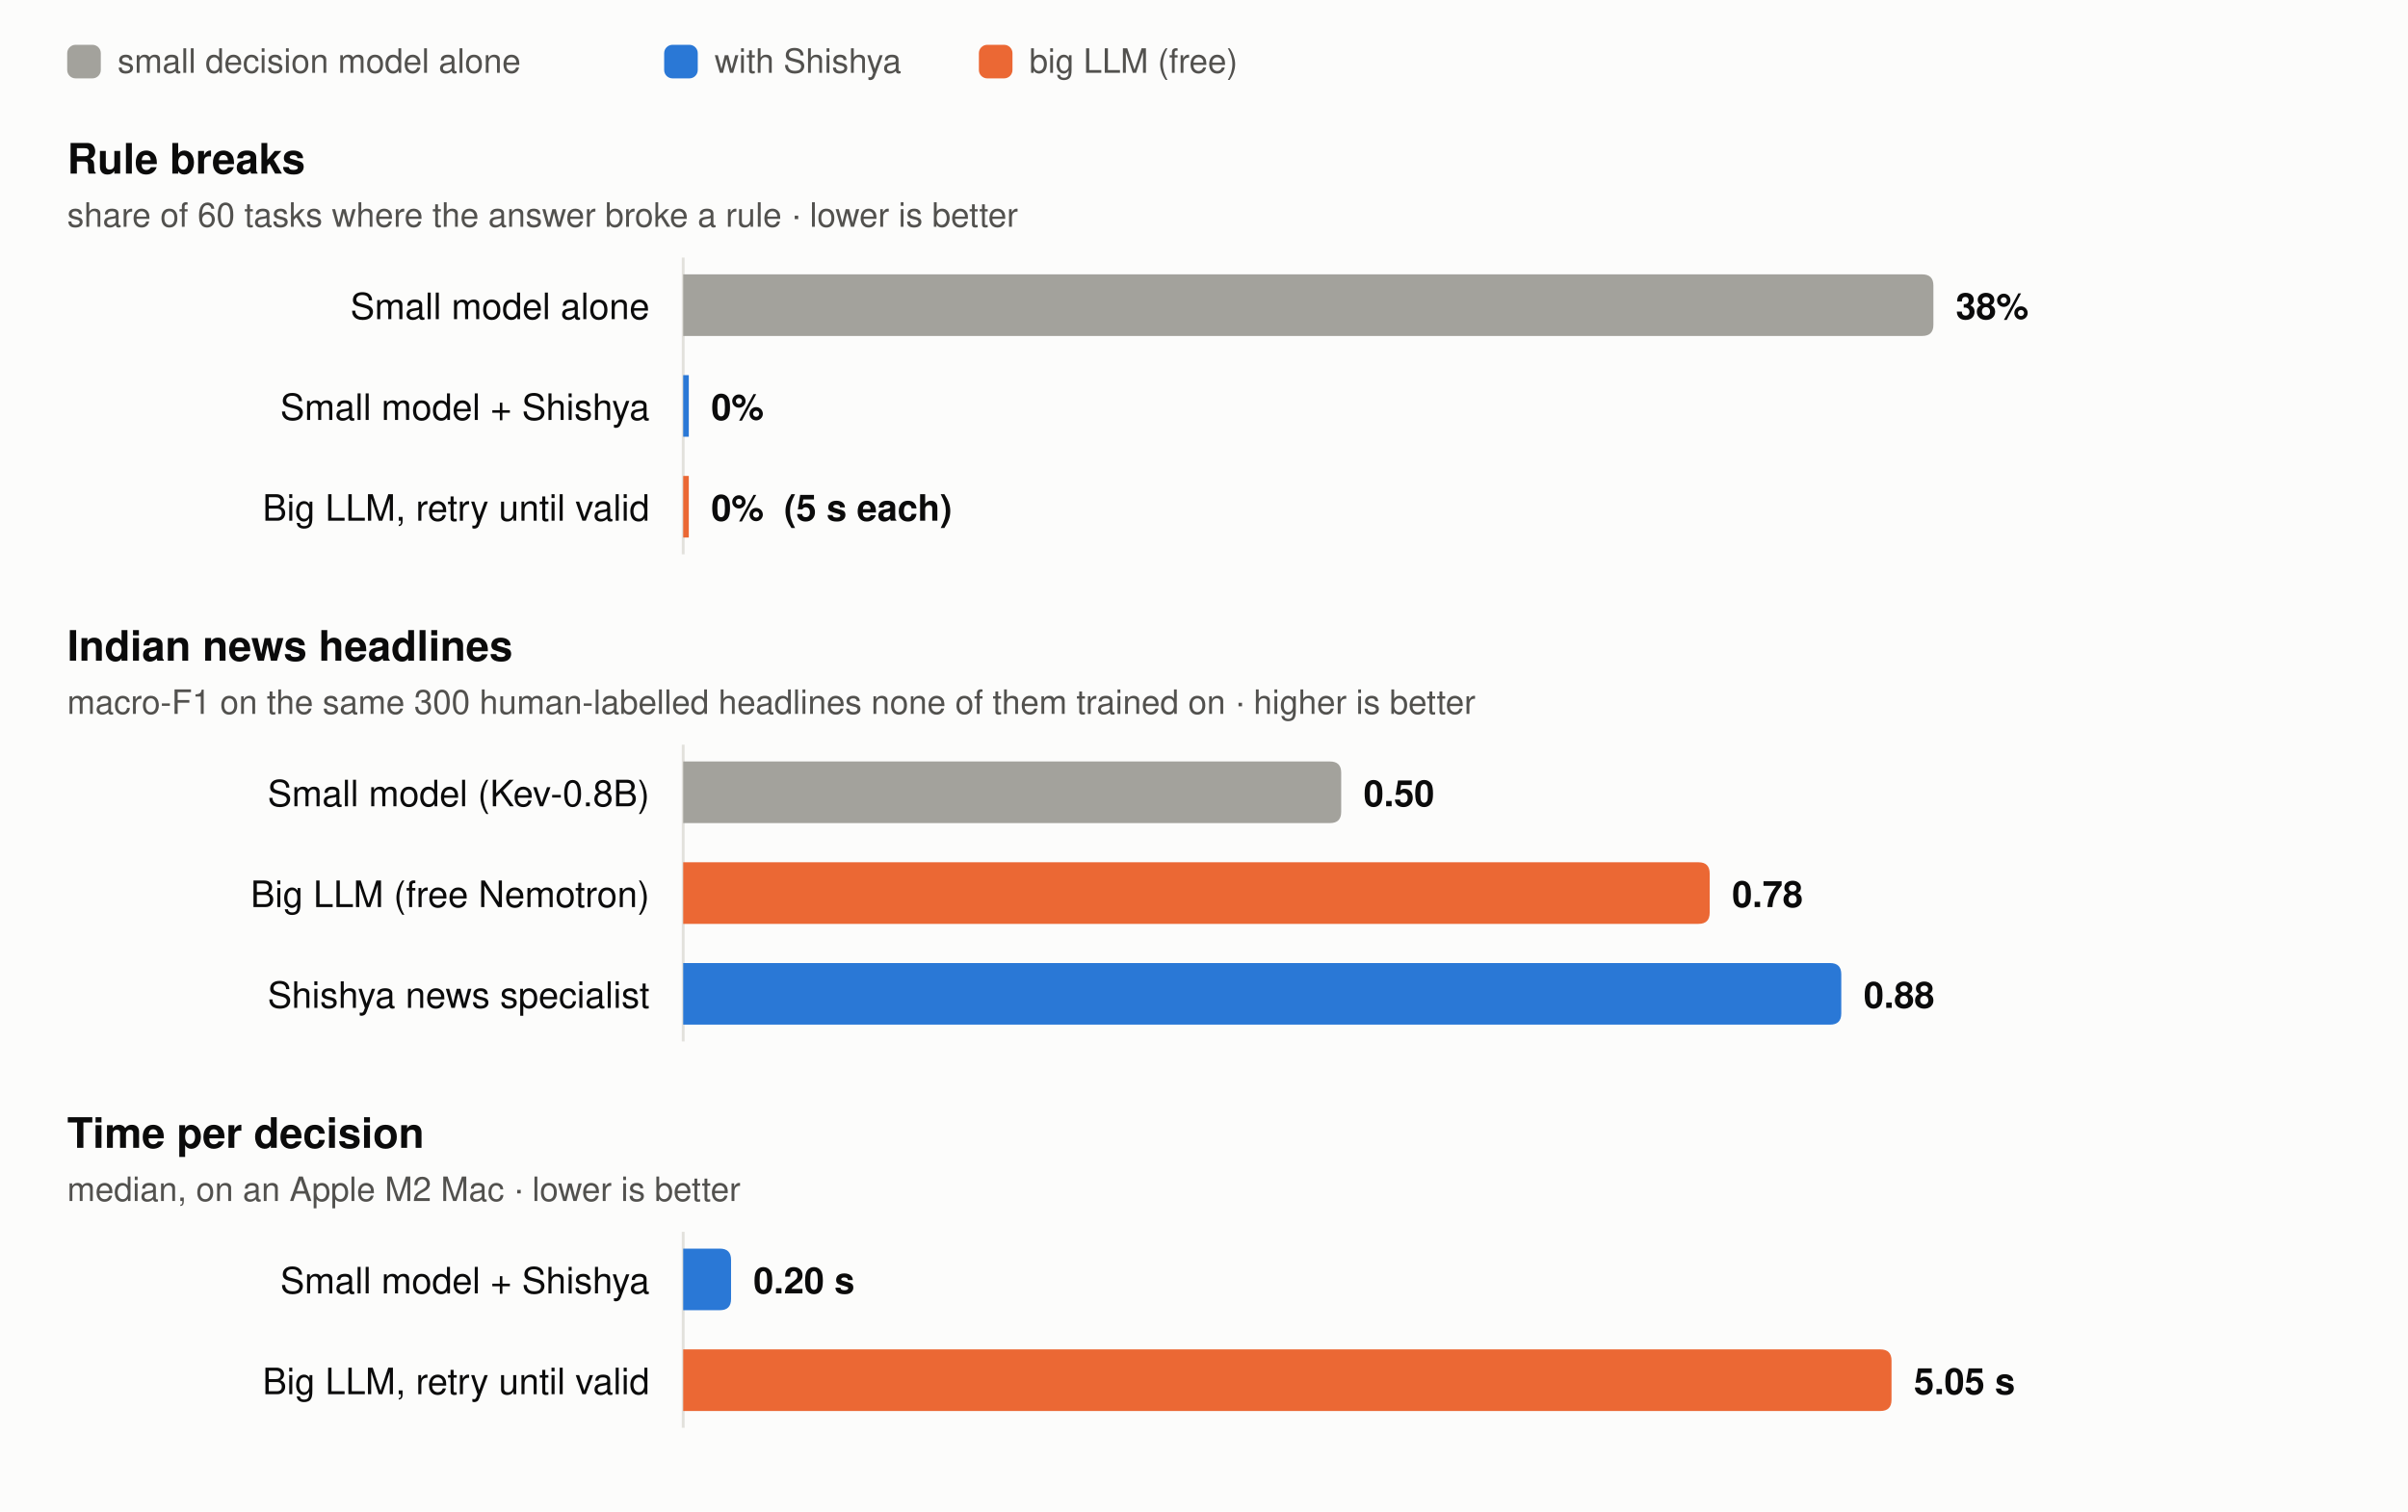
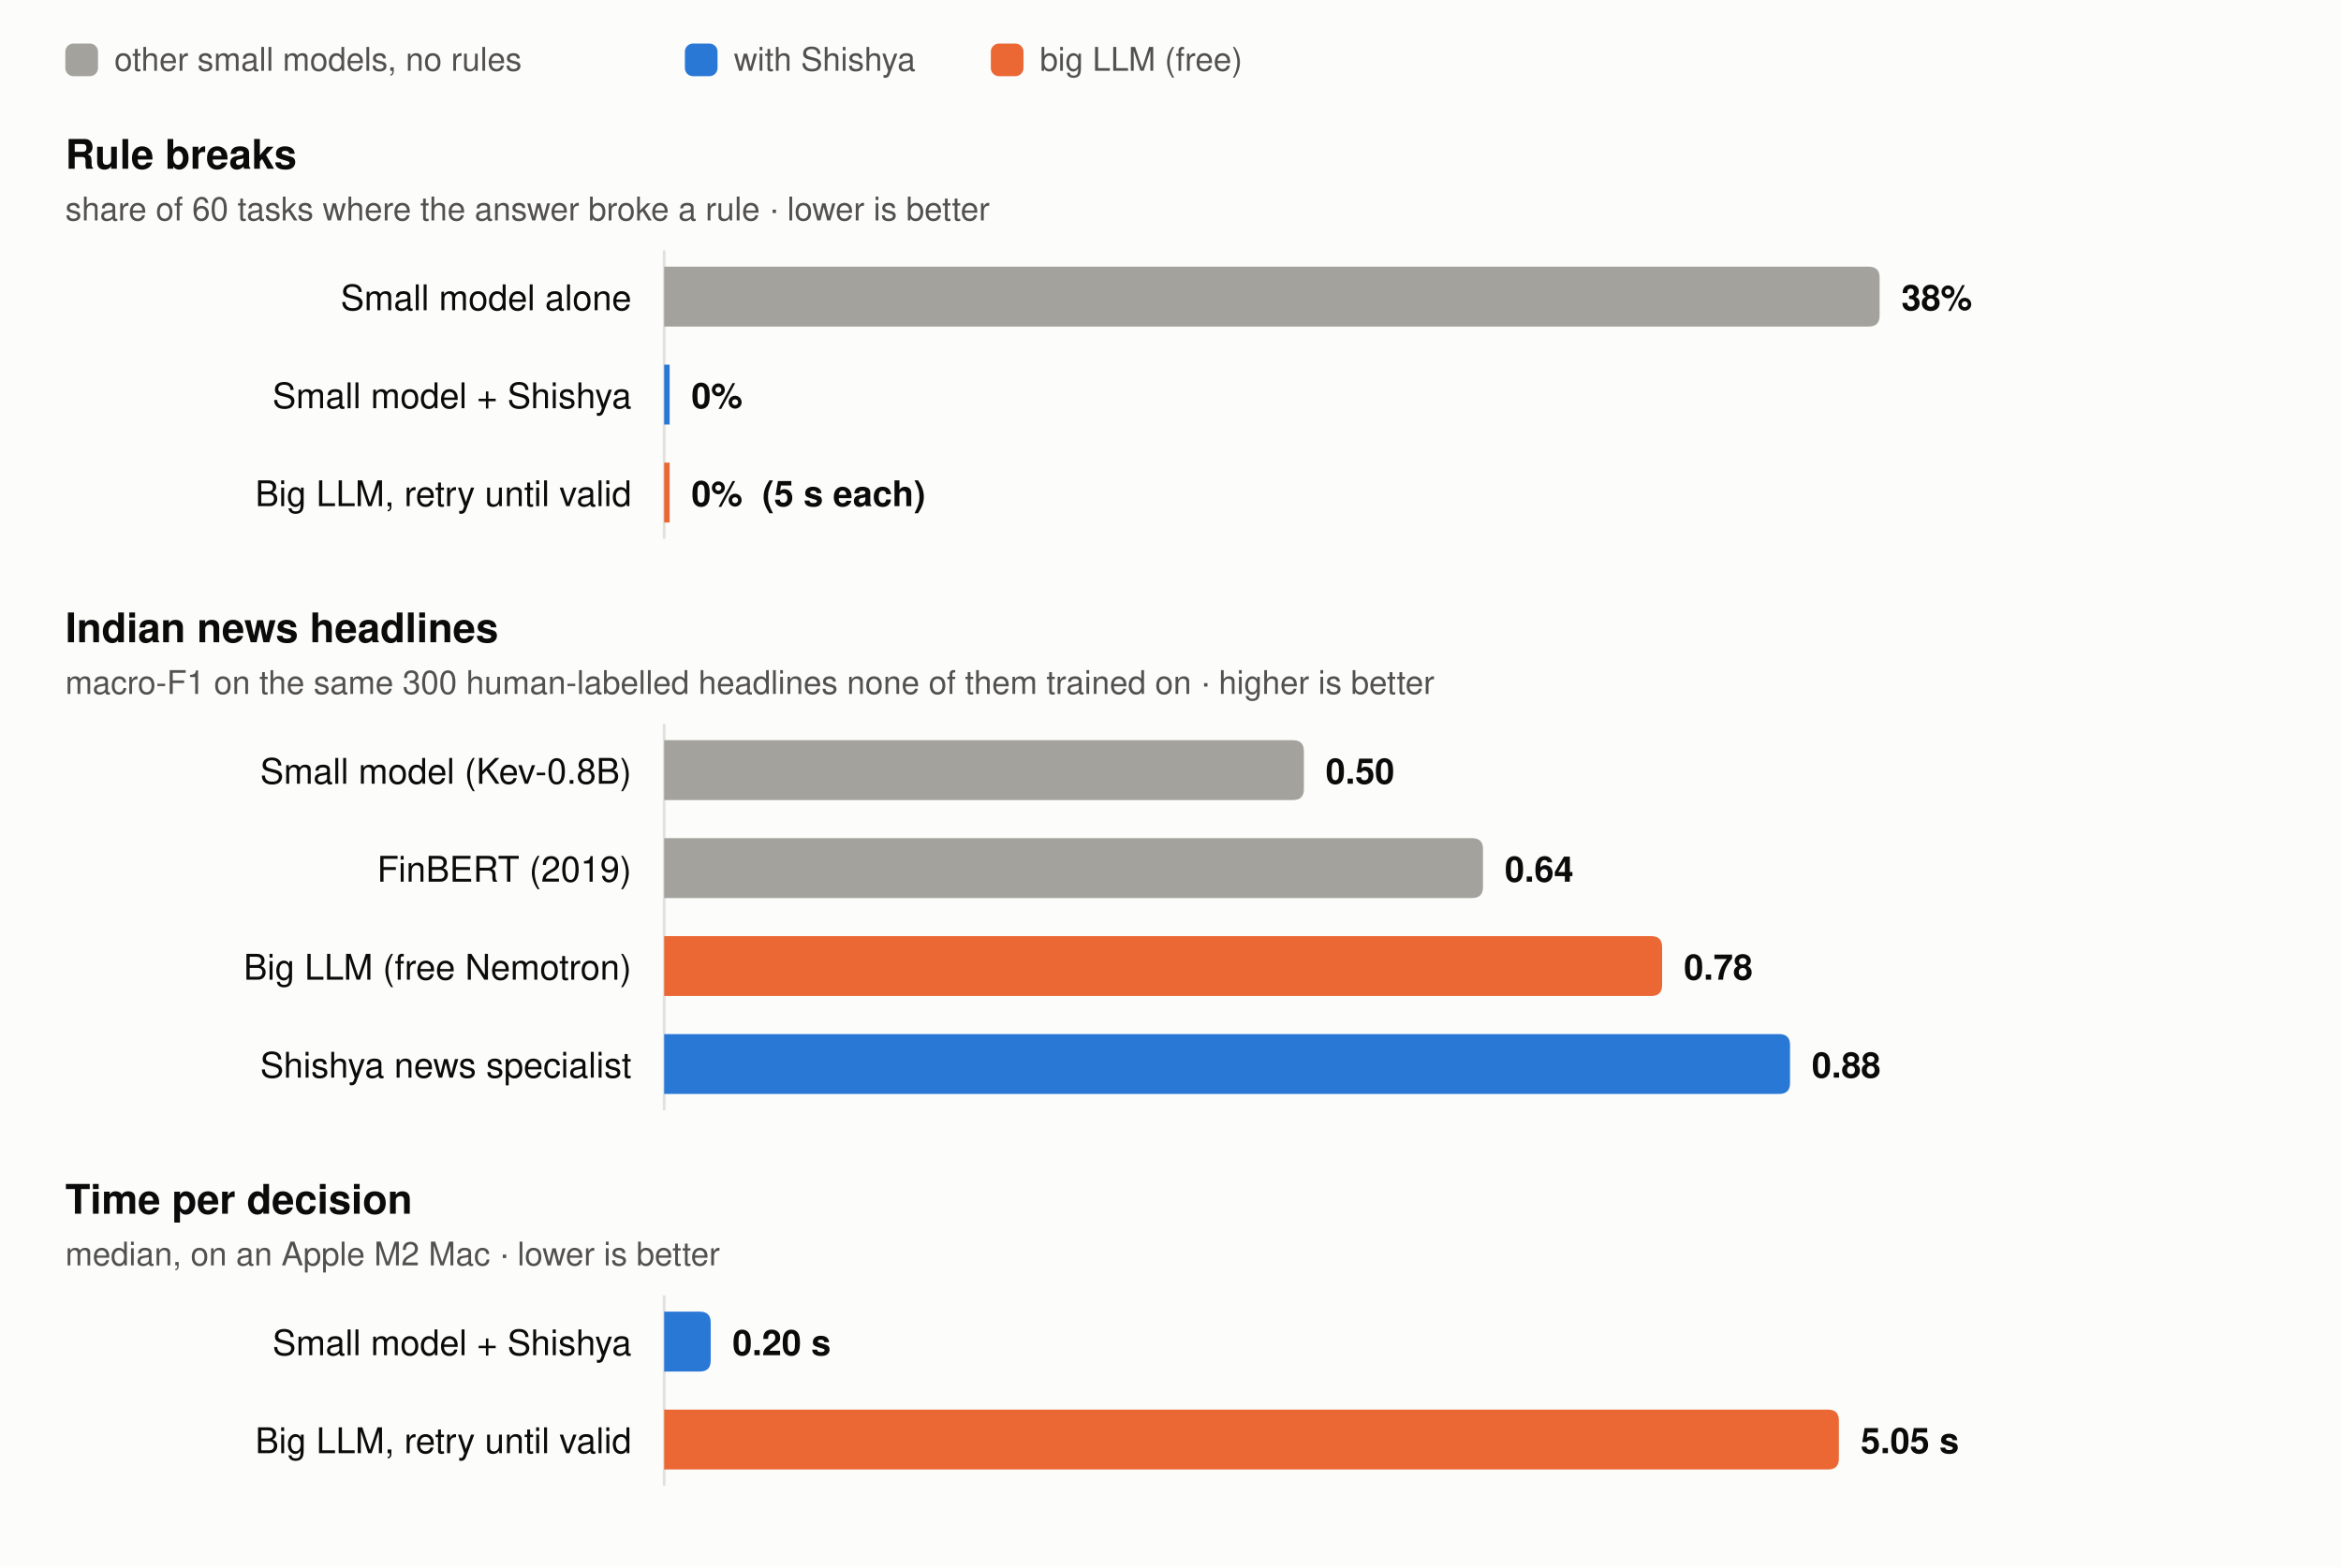
- <svg xmlns="http://www.w3.org/2000/svg" width="860" height="540" viewBox="0 0 860 540" role="img" aria-label="Shishya results: rule breaks 38% to 0%; Indian news macro-F1 0.88 vs 0.78 and 0.50; 0.20 s vs 5.05 s per decision">
+ <svg xmlns="http://www.w3.org/2000/svg" width="860" height="576" viewBox="0 0 860 576" role="img" aria-label="Shishya results: rule breaks 38% to 0%; Indian news macro-F1 0.88 vs 0.78, 0.64 (FinBERT) and 0.50; 0.20 s vs 5.05 s per decision">
  <rect width="860" height="100%" fill="#fcfcfb" />
  <rect x="24" y="16" width="12" height="12" rx="3" fill="#a3a29c" />
-   <text x="42" y="26" fill="#52514e" font-size="12" font-weight="400" text-anchor="start" font-family="-apple-system, BlinkMacSystemFont, 'Segoe UI', Helvetica, Arial, sans-serif" xml:space="preserve">small decision model alone</text>
-   <rect x="237.2" y="16" width="12" height="12" rx="3" fill="#2a78d6" />
-   <text x="255.2" y="26" fill="#52514e" font-size="12" font-weight="400" text-anchor="start" font-family="-apple-system, BlinkMacSystemFont, 'Segoe UI', Helvetica, Arial, sans-serif" xml:space="preserve">with Shishya</text>
-   <rect x="349.6" y="16" width="12" height="12" rx="3" fill="#eb6834" />
-   <text x="367.6" y="26" fill="#52514e" font-size="12" font-weight="400" text-anchor="start" font-family="-apple-system, BlinkMacSystemFont, 'Segoe UI', Helvetica, Arial, sans-serif" xml:space="preserve">big LLM (free)</text>
+   <text x="42" y="26" fill="#52514e" font-size="12" font-weight="400" text-anchor="start" font-family="-apple-system, BlinkMacSystemFont, 'Segoe UI', Helvetica, Arial, sans-serif" xml:space="preserve">other small models, no rules</text>
+   <rect x="251.6" y="16" width="12" height="12" rx="3" fill="#2a78d6" />
+   <text x="269.6" y="26" fill="#52514e" font-size="12" font-weight="400" text-anchor="start" font-family="-apple-system, BlinkMacSystemFont, 'Segoe UI', Helvetica, Arial, sans-serif" xml:space="preserve">with Shishya</text>
+   <rect x="364.0" y="16" width="12" height="12" rx="3" fill="#eb6834" />
+   <text x="382.0" y="26" fill="#52514e" font-size="12" font-weight="400" text-anchor="start" font-family="-apple-system, BlinkMacSystemFont, 'Segoe UI', Helvetica, Arial, sans-serif" xml:space="preserve">big LLM (free)</text>
  <text x="24" y="62" fill="#0b0b0b" font-size="15" font-weight="600" text-anchor="start" font-family="-apple-system, BlinkMacSystemFont, 'Segoe UI', Helvetica, Arial, sans-serif" xml:space="preserve">Rule breaks</text>
  <text x="24" y="81" fill="#52514e" font-size="12" font-weight="400" text-anchor="start" font-family="-apple-system, BlinkMacSystemFont, 'Segoe UI', Helvetica, Arial, sans-serif" xml:space="preserve">share of 60 tasks where the answer broke a rule · lower is better</text>
  <line x1="244" y1="92" x2="244" y2="198" stroke="#e2e1dc" stroke-width="1" />
  <text x="232" y="114" fill="#0b0b0b" font-size="13" font-weight="400" text-anchor="end" font-family="-apple-system, BlinkMacSystemFont, 'Segoe UI', Helvetica, Arial, sans-serif" xml:space="preserve">Small model alone</text>
  <path d="M244,98 H686.5 Q690.5,98 690.5,102 V116 Q690.5,120 686.5,120 H244 Z" fill="#a3a29c" />
  <text x="698.5" y="114" fill="#0b0b0b" font-size="13" font-weight="600" text-anchor="start" font-family="-apple-system, BlinkMacSystemFont, 'Segoe UI', Helvetica, Arial, sans-serif" xml:space="preserve">38%</text>
  <text x="232" y="150" fill="#0b0b0b" font-size="13" font-weight="400" text-anchor="end" font-family="-apple-system, BlinkMacSystemFont, 'Segoe UI', Helvetica, Arial, sans-serif" xml:space="preserve">Small model + Shishya</text>
  <rect x="244" y="134" width="2" height="22" fill="#2a78d6" />
  <text x="254" y="150" fill="#0b0b0b" font-size="13" font-weight="600" text-anchor="start" font-family="-apple-system, BlinkMacSystemFont, 'Segoe UI', Helvetica, Arial, sans-serif" xml:space="preserve">0%</text>
  <text x="232" y="186" fill="#0b0b0b" font-size="13" font-weight="400" text-anchor="end" font-family="-apple-system, BlinkMacSystemFont, 'Segoe UI', Helvetica, Arial, sans-serif" xml:space="preserve">Big LLM, retry until valid</text>
  <rect x="244" y="170" width="2" height="22" fill="#eb6834" />
  <text x="254" y="186" fill="#0b0b0b" font-size="13" font-weight="600" text-anchor="start" font-family="-apple-system, BlinkMacSystemFont, 'Segoe UI', Helvetica, Arial, sans-serif" xml:space="preserve">0%  (5 s each)</text>
  <text x="24" y="236" fill="#0b0b0b" font-size="15" font-weight="600" text-anchor="start" font-family="-apple-system, BlinkMacSystemFont, 'Segoe UI', Helvetica, Arial, sans-serif" xml:space="preserve">Indian news headlines</text>
  <text x="24" y="255" fill="#52514e" font-size="12" font-weight="400" text-anchor="start" font-family="-apple-system, BlinkMacSystemFont, 'Segoe UI', Helvetica, Arial, sans-serif" xml:space="preserve">macro-F1 on the same 300 human-labelled headlines none of them trained on · higher is better</text>
-   <line x1="244" y1="266" x2="244" y2="372" stroke="#e2e1dc" stroke-width="1" />
+   <line x1="244" y1="266" x2="244" y2="408" stroke="#e2e1dc" stroke-width="1" />
  <text x="232" y="288" fill="#0b0b0b" font-size="13" font-weight="400" text-anchor="end" font-family="-apple-system, BlinkMacSystemFont, 'Segoe UI', Helvetica, Arial, sans-serif" xml:space="preserve">Small model (Kev-0.8B)</text>
  <path d="M244,272 H475.0 Q479.0,272 479.0,276 V290 Q479.0,294 475.0,294 H244 Z" fill="#a3a29c" />
  <text x="487.0" y="288" fill="#0b0b0b" font-size="13" font-weight="600" text-anchor="start" font-family="-apple-system, BlinkMacSystemFont, 'Segoe UI', Helvetica, Arial, sans-serif" xml:space="preserve">0.50</text>
-   <text x="232" y="324" fill="#0b0b0b" font-size="13" font-weight="400" text-anchor="end" font-family="-apple-system, BlinkMacSystemFont, 'Segoe UI', Helvetica, Arial, sans-serif" xml:space="preserve">Big LLM (free Nemotron)</text>
-   <path d="M244,308 H606.6 Q610.6,308 610.6,312 V326 Q610.6,330 606.6,330 H244 Z" fill="#eb6834" />
-   <text x="618.6" y="324" fill="#0b0b0b" font-size="13" font-weight="600" text-anchor="start" font-family="-apple-system, BlinkMacSystemFont, 'Segoe UI', Helvetica, Arial, sans-serif" xml:space="preserve">0.78</text>
-   <text x="232" y="360" fill="#0b0b0b" font-size="13" font-weight="400" text-anchor="end" font-family="-apple-system, BlinkMacSystemFont, 'Segoe UI', Helvetica, Arial, sans-serif" xml:space="preserve">Shishya news specialist</text>
-   <path d="M244,344 H653.6 Q657.6,344 657.6,348 V362 Q657.6,366 653.6,366 H244 Z" fill="#2a78d6" />
-   <text x="665.6" y="360" fill="#0b0b0b" font-size="13" font-weight="600" text-anchor="start" font-family="-apple-system, BlinkMacSystemFont, 'Segoe UI', Helvetica, Arial, sans-serif" xml:space="preserve">0.88</text>
-   <text x="24" y="410" fill="#0b0b0b" font-size="15" font-weight="600" text-anchor="start" font-family="-apple-system, BlinkMacSystemFont, 'Segoe UI', Helvetica, Arial, sans-serif" xml:space="preserve">Time per decision</text>
-   <text x="24" y="429" fill="#52514e" font-size="12" font-weight="400" text-anchor="start" font-family="-apple-system, BlinkMacSystemFont, 'Segoe UI', Helvetica, Arial, sans-serif" xml:space="preserve">median, on an Apple M2 Mac · lower is better</text>
-   <line x1="244" y1="440" x2="244" y2="510" stroke="#e2e1dc" stroke-width="1" />
-   <text x="232" y="462" fill="#0b0b0b" font-size="13" font-weight="400" text-anchor="end" font-family="-apple-system, BlinkMacSystemFont, 'Segoe UI', Helvetica, Arial, sans-serif" xml:space="preserve">Small model + Shishya</text>
-   <path d="M244,446 H257.091 Q261.091,446 261.091,450 V464 Q261.091,468 257.091,468 H244 Z" fill="#2a78d6" />
-   <text x="269.091" y="462" fill="#0b0b0b" font-size="13" font-weight="600" text-anchor="start" font-family="-apple-system, BlinkMacSystemFont, 'Segoe UI', Helvetica, Arial, sans-serif" xml:space="preserve">0.20 s</text>
-   <text x="232" y="498" fill="#0b0b0b" font-size="13" font-weight="400" text-anchor="end" font-family="-apple-system, BlinkMacSystemFont, 'Segoe UI', Helvetica, Arial, sans-serif" xml:space="preserve">Big LLM, retry until valid</text>
-   <path d="M244,482 H671.545 Q675.545,482 675.545,486 V500 Q675.545,504 671.545,504 H244 Z" fill="#eb6834" />
-   <text x="683.545" y="498" fill="#0b0b0b" font-size="13" font-weight="600" text-anchor="start" font-family="-apple-system, BlinkMacSystemFont, 'Segoe UI', Helvetica, Arial, sans-serif" xml:space="preserve">5.05 s</text>
+   <text x="232" y="324" fill="#0b0b0b" font-size="13" font-weight="400" text-anchor="end" font-family="-apple-system, BlinkMacSystemFont, 'Segoe UI', Helvetica, Arial, sans-serif" xml:space="preserve">FinBERT (2019)</text>
+   <path d="M244,308 H540.8 Q544.8,308 544.8,312 V326 Q544.8,330 540.8,330 H244 Z" fill="#a3a29c" />
+   <text x="552.8" y="324" fill="#0b0b0b" font-size="13" font-weight="600" text-anchor="start" font-family="-apple-system, BlinkMacSystemFont, 'Segoe UI', Helvetica, Arial, sans-serif" xml:space="preserve">0.64</text>
+   <text x="232" y="360" fill="#0b0b0b" font-size="13" font-weight="400" text-anchor="end" font-family="-apple-system, BlinkMacSystemFont, 'Segoe UI', Helvetica, Arial, sans-serif" xml:space="preserve">Big LLM (free Nemotron)</text>
+   <path d="M244,344 H606.6 Q610.6,344 610.6,348 V362 Q610.6,366 606.6,366 H244 Z" fill="#eb6834" />
+   <text x="618.6" y="360" fill="#0b0b0b" font-size="13" font-weight="600" text-anchor="start" font-family="-apple-system, BlinkMacSystemFont, 'Segoe UI', Helvetica, Arial, sans-serif" xml:space="preserve">0.78</text>
+   <text x="232" y="396" fill="#0b0b0b" font-size="13" font-weight="400" text-anchor="end" font-family="-apple-system, BlinkMacSystemFont, 'Segoe UI', Helvetica, Arial, sans-serif" xml:space="preserve">Shishya news specialist</text>
+   <path d="M244,380 H653.6 Q657.6,380 657.6,384 V398 Q657.6,402 653.6,402 H244 Z" fill="#2a78d6" />
+   <text x="665.6" y="396" fill="#0b0b0b" font-size="13" font-weight="600" text-anchor="start" font-family="-apple-system, BlinkMacSystemFont, 'Segoe UI', Helvetica, Arial, sans-serif" xml:space="preserve">0.88</text>
+   <text x="24" y="446" fill="#0b0b0b" font-size="15" font-weight="600" text-anchor="start" font-family="-apple-system, BlinkMacSystemFont, 'Segoe UI', Helvetica, Arial, sans-serif" xml:space="preserve">Time per decision</text>
+   <text x="24" y="465" fill="#52514e" font-size="12" font-weight="400" text-anchor="start" font-family="-apple-system, BlinkMacSystemFont, 'Segoe UI', Helvetica, Arial, sans-serif" xml:space="preserve">median, on an Apple M2 Mac · lower is better</text>
+   <line x1="244" y1="476" x2="244" y2="546" stroke="#e2e1dc" stroke-width="1" />
+   <text x="232" y="498" fill="#0b0b0b" font-size="13" font-weight="400" text-anchor="end" font-family="-apple-system, BlinkMacSystemFont, 'Segoe UI', Helvetica, Arial, sans-serif" xml:space="preserve">Small model + Shishya</text>
+   <path d="M244,482 H257.091 Q261.091,482 261.091,486 V500 Q261.091,504 257.091,504 H244 Z" fill="#2a78d6" />
+   <text x="269.091" y="498" fill="#0b0b0b" font-size="13" font-weight="600" text-anchor="start" font-family="-apple-system, BlinkMacSystemFont, 'Segoe UI', Helvetica, Arial, sans-serif" xml:space="preserve">0.20 s</text>
+   <text x="232" y="534" fill="#0b0b0b" font-size="13" font-weight="400" text-anchor="end" font-family="-apple-system, BlinkMacSystemFont, 'Segoe UI', Helvetica, Arial, sans-serif" xml:space="preserve">Big LLM, retry until valid</text>
+   <path d="M244,518 H671.545 Q675.545,518 675.545,522 V536 Q675.545,540 671.545,540 H244 Z" fill="#eb6834" />
+   <text x="683.545" y="534" fill="#0b0b0b" font-size="13" font-weight="600" text-anchor="start" font-family="-apple-system, BlinkMacSystemFont, 'Segoe UI', Helvetica, Arial, sans-serif" xml:space="preserve">5.05 s</text>
</svg>
